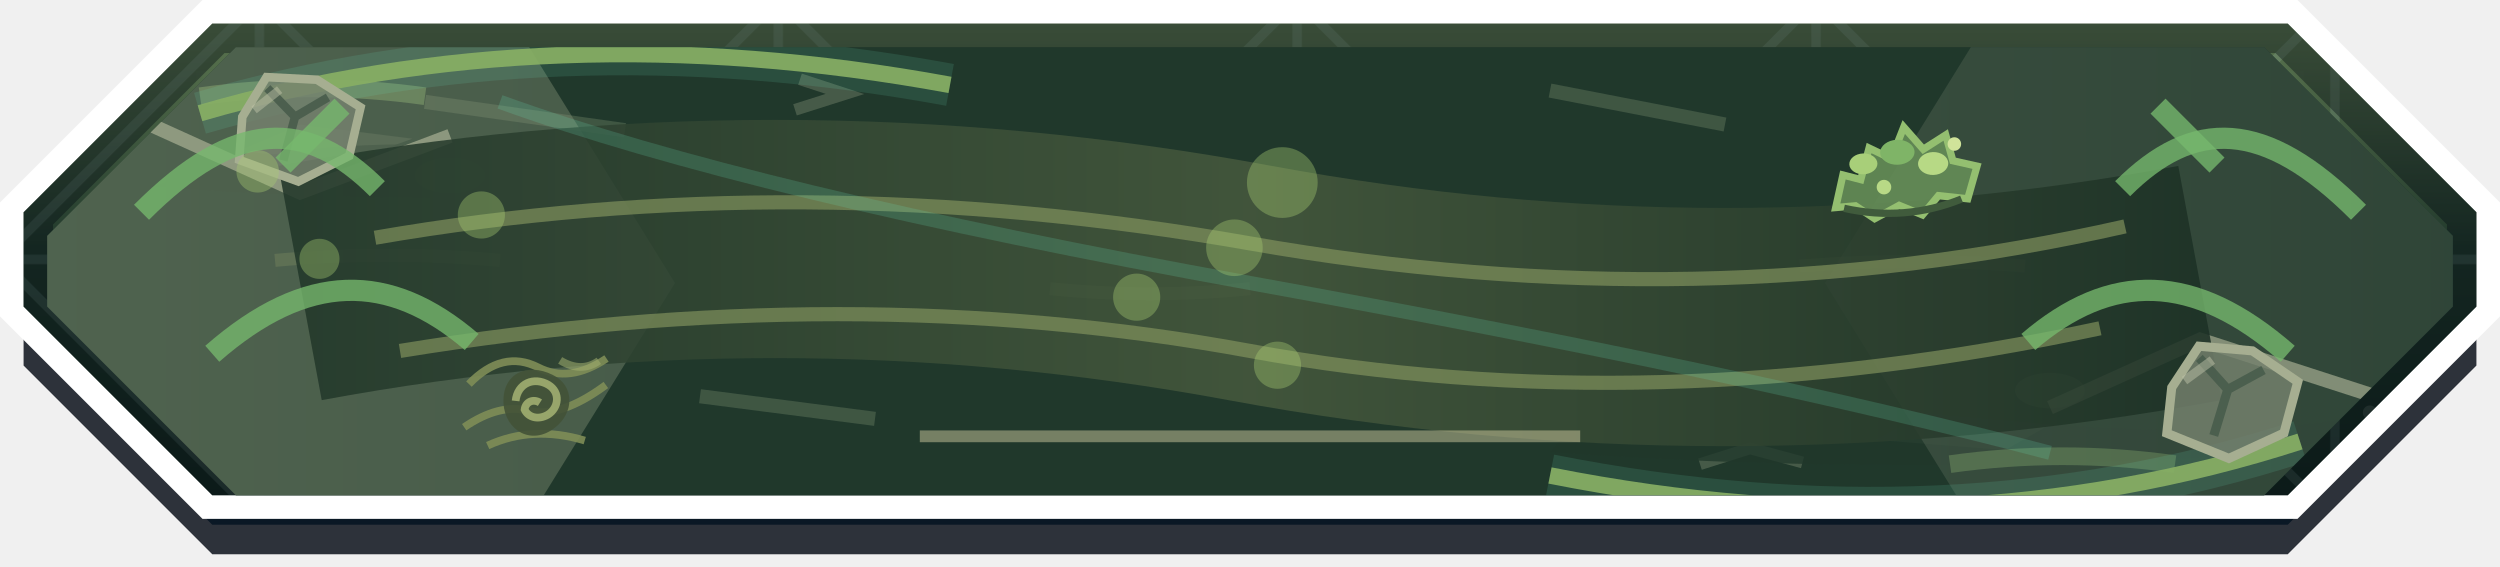
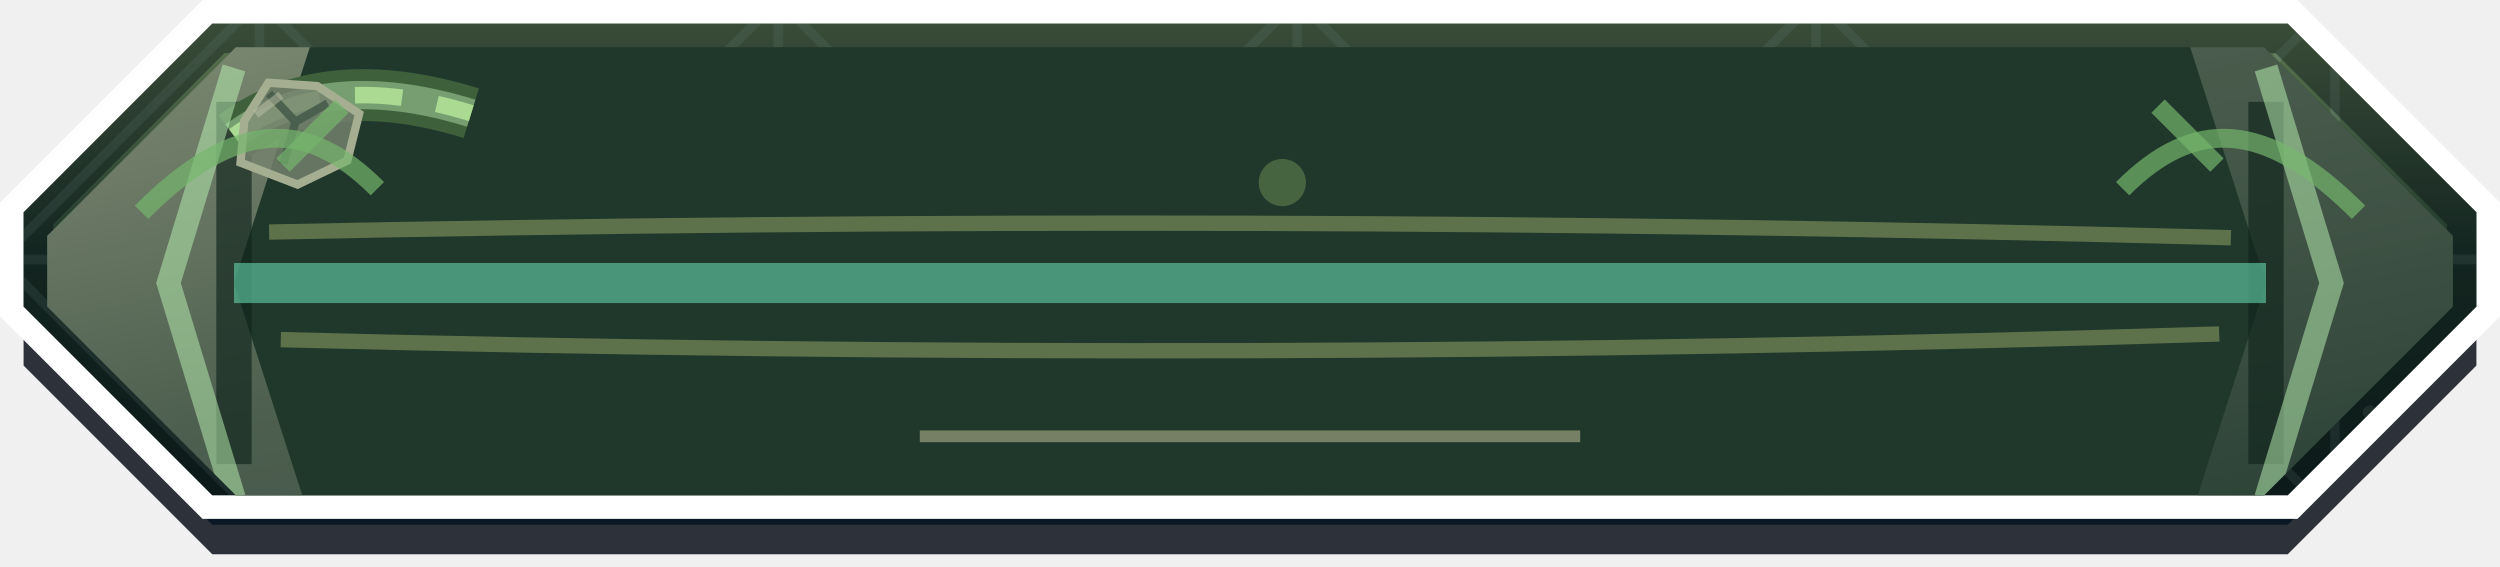
<svg xmlns="http://www.w3.org/2000/svg" width="424" height="96" viewBox="0 0 212 48" role="img" aria-label="M7 badge highlighted" data-style="m11-enchanted-forest@0.1.0" data-geometry-shape="chamfered-angular" data-corner-radius="2" data-end-cap-depth="16">
  <defs>
    <linearGradient id="m11-badge-212x48-highlighted-plate" x1="0" y1="0" x2="0" y2="1">
      <stop offset="0" stop-color="#5C7650" />
      <stop offset=".48" stop-color="#20382B" />
      <stop offset="1" stop-color="#13251E" />
    </linearGradient>
    <linearGradient id="m11-badge-212x48-highlighted-primary" x1="0" y1="0" x2="0" y2="1">
      <stop offset="0" stop-color="#F1E8C8" />
      <stop offset=".45" stop-color="#66D9B2" />
      <stop offset="1" stop-color="#2A856F" />
    </linearGradient>
    <linearGradient id="m11-badge-212x48-highlighted-energy" x1="0" y1="0" x2="1" y2="0">
      <stop offset="0" stop-color="#B8E0A5" stop-opacity="0" />
      <stop offset=".5" stop-color="#B8E0A5" stop-opacity=".86" />
      <stop offset="1" stop-color="#B8E0A5" stop-opacity="0" />
    </linearGradient>
    <pattern id="m11-badge-212x48-highlighted-grain" width="28" height="28" patternUnits="userSpaceOnUse">
      <circle cx="5" cy="7" r=".6" fill="#FFFFFF" fill-opacity=".12" />
      <circle cx="20" cy="15" r=".45" fill="#061321" fill-opacity=".2" />
    </pattern>
    <pattern id="m11-badge-212x48-highlighted-plate-pattern" width="44" height="44" patternUnits="userSpaceOnUse">
      <path d="M0 22H44M22 0V44M0 22L22 0 44 22 22 44Z" fill="none" stroke="#D8FBFF" stroke-opacity=".12" stroke-width=".8" />
    </pattern>
    <mask id="m11-badge-212x48-highlighted-mask">
      <path d="M18 2H194L210 18V26L194 42H18L2 26V18Z" fill="white" />
    </mask>
  </defs>
  <g opacity="1">
    <g id="m11-badge-212x48-highlighted-outer-shadow" data-layer="outer-shadow" transform="translate(0 5)">
      <path d="M18 2H194L210 18V26L194 42H18L2 26V18Z" fill="#020812" opacity=".82" />
    </g>
    <g id="m11-badge-212x48-highlighted-connected-depth" data-layer="connected-depth" transform="translate(0 2.5)">
      <path d="M18 2H194L210 18V26L194 42H18L2 26V18Z" fill="#071522" opacity=".9" />
    </g>
    <g id="m11-badge-212x48-highlighted-outer-frame" data-layer="outer-frame">
      <path d="M18 2H194L210 18V26L194 42H18L2 26V18Z" fill="#071421" stroke="#FFFFFF" stroke-width="4" stroke-linejoin="miter" />
    </g>
    <g id="m11-badge-212x48-highlighted-inner-plate-fill" data-layer="inner-plate-fill">
      <path d="M18 2H194L210 18V26L194 42H18L2 26V18Z" fill="url(#m11-badge-212x48-highlighted-plate)" />
    </g>
    <g id="m11-badge-212x48-highlighted-surface-grain" data-layer="surface-grain" data-material-source="m8-ice-grain" mask="url(#m11-badge-212x48-highlighted-mask)">
      <rect width="212" height="48" fill="url(#m11-badge-212x48-highlighted-grain)" />
    </g>
    <g id="m11-badge-212x48-highlighted-surface-pattern" data-layer="surface-pattern" data-material-source="m8-crystal-facet-pattern" mask="url(#m11-badge-212x48-highlighted-mask)">
      <rect width="212" height="48" fill="url(#m11-badge-212x48-highlighted-plate-pattern)" />
    </g>
    <g id="m11-badge-212x48-highlighted-side-bevel-shade" data-layer="side-bevel-shade" mask="url(#m11-badge-212x48-highlighted-mask)">
      <path d="M18 2H194L210 18V26L194 42H18L2 26V18Z" fill="none" stroke="#020812" stroke-opacity=".38" stroke-width="5" />
    </g>
    <g id="m11-badge-212x48-highlighted-top-bevel-highlight" data-layer="top-bevel-highlight" mask="url(#m11-badge-212x48-highlighted-mask)">
      <path d="M26 8H186" stroke="#FFFFFF" stroke-opacity=".55" stroke-width="3" stroke-linecap="square" />
    </g>
    <g id="m11-badge-212x48-highlighted-cold-edge-accent" data-layer="cold-edge-accent" data-material-source="m8-cold-edge-accent" mask="url(#m11-badge-212x48-highlighted-mask)">
      <rect x="16" y="6" width="180" height="8" fill="url(#m11-badge-212x48-highlighted-energy)" />
    </g>
    <g id="m11-badge-212x48-highlighted-ornament-decal" data-layer="ornament-decal" data-material-source="m7-ornament-marks" mask="url(#m11-badge-212x48-highlighted-mask)">
      <path d="M24 35h16M172 35h16" stroke="#E6FCFF" stroke-opacity=".5" stroke-width="2" />
    </g>
    <g id="m11-badge-material-stack" data-layer="forest-material-stack" data-material-families="weathered-stone,dark-wood,moss-lichen">
      <path d="M20 4H192L208 20V26L192 42H20L4 26V20Z" fill="#20382B" />
    </g>
-     <g id="m11-badge-material-detail" data-layer="forest-material-detail" data-material-channels="stone-chips,wood-grain,moss-mask" data-detail-scale="component">
-       <path d="M36.04 8.64l16.96 2.4M131.44 7.68l14.84 2.88M59.36 33.6l14.84 1.92" stroke="#6B8063" stroke-width="1.2" stroke-opacity=".72" />
-     </g>
-     <g id="m11-badge-material-face-depth" data-layer="forest-material-face-depth" data-material-source="shared-face-geometry">
-       <clipPath id="m11-badge-face-clip">
+     <g id="m11-badge-integrated-material-regions" data-layer="forest-integrated-material-regions" data-integration="construction-profile-connected" data-variation-seed="51731" data-density-class="badge" data-cluster-budget="1" data-speckle-budget="1" data-ornament-budget="2" data-profile-stages="3" data-state-contract="active-attunement" data-state="highlighted">
+       <defs>
+         <linearGradient id="m11-badge-stone-construction-depth" x2="1" y2="1">
+           <stop stop-color="#BAC0A1" stop-opacity=".76" />
+           <stop offset=".42" stop-color="#697765" stop-opacity=".72" />
+           <stop offset="1" stop-color="#263C33" stop-opacity=".92" />
+         </linearGradient>
+         <linearGradient id="m11-badge-wood-construction-depth" x2=".8" y2=".2">
+           <stop stop-color="#172B21" />
+           <stop offset=".45" stop-color="#4A5B3D" />
+           <stop offset=".7" stop-color="#293C2C" />
+           <stop offset="1" stop-color="#12251C" />
+         </linearGradient>
+       </defs>
+       <clipPath id="m11-badge-construction-clip">
        <path d="M20 4H192L208 20V26L192 42H20L4 26V20Z" />
      </clipPath>
-       <g clip-path="url(#m11-badge-face-clip)">
-         <g data-layer="forest-weathered-stone">
-           <path d="M25.44 10.56l9.54 1.2 -5.3 1.92 -9.54 -0.864ZM163.24 35.04l10.6 0.96 -3.816 2.16 -11.024 -0.864Z" fill="#7C8D70" fill-opacity=".45" />
-           <path d="M67.84 6.72l3.816 1.248 -4.24 1.344M144.16 39.36l4.24 -1.344 4.452 1.2" fill="none" stroke="#9BA687" stroke-width="1" stroke-opacity=".55" />
+       <g clip-path="url(#m11-badge-construction-clip)">
+         <g data-layer="forest-wood-surface-region" data-material-family="wood" data-growth-vector="horizontal-action" data-construction-profile="growth-vector-body,tapered-relief,masked-termination">
+           <path data-layer="forest-wood-growth-body" d="M19.843 24H192.157" stroke="url(#m11-badge-wood-construction-depth)" stroke-width="29.8" stroke-linecap="round" />
+           <path data-layer="forest-wood-relief-bands" d="M22.82 19.68Q106 17.951 189.18 20.16M23.812 28.8Q106 30.911 188.188 28.32" fill="none" stroke="#8A9C61" stroke-width="1.3" stroke-opacity="0.58" />
        </g>
-         <g data-layer="forest-dark-wood-grain">
-           <path d="M23.32 22.08q9.54 -0.864 19.08 0M89.04 24.48q8.48 0.864 16.96 0M152.64 22.56q9.54 -0.768 19.08 0" fill="none" stroke="#72854C" stroke-width="1.1" stroke-opacity=".62" />
+         <g data-layer="forest-stone-surface-region" data-material-family="stone" data-construction-profile="structural-end-plate,contact-occlusion,light-facing-bevel">
+           <path d="M0 0H27.56L19.843 24 27.56 48H0ZM212 0H184.44L192.157 24 184.44 48H212Z" fill="url(#m11-badge-stone-construction-depth)" fill-opacity="0.86" />
+           <path data-layer="forest-stone-contact-occlusion" d="M19.843 8.64V39.36M192.157 8.64V39.36" stroke="#10241C" stroke-width="3" stroke-opacity=".65" />
+           <path data-layer="forest-stone-light-facing-bevel" d="M0 1H27.56M184.44 1H212" stroke="#D9D9B2" stroke-width="1.5" stroke-opacity="0.45" />
        </g>
-         <g data-layer="forest-moss-growth-mask" fill="#9BCB78" fill-opacity=".48">
-           <ellipse cx="38.16" cy="14.88" rx="2.968" ry="1.5" />
-           <ellipse cx="173.84" cy="33.12" rx="2.968" ry="1.5" />
+         <g data-layer="forest-moss-surface-region" data-material-family="moss" data-substrate="stone-wood-end-seam" data-construction-profile="anchored-substrate,irregular-transition,receiver-tint">
+           <path data-layer="forest-moss-substrate" d="M19.843 11.52Q27.56 5.76 39.962 9.6" fill="none" stroke="#3E613C" stroke-width="4.4" />
+           <path data-layer="forest-moss-coverage-transition" d="M19.843 11.52Q27.56 5.76 39.962 9.6" fill="none" stroke="#9AC979" stroke-width="1.4" stroke-dasharray="8 3 4 3" />
+         </g>
+         <g data-layer="forest-living-light-surface-response" data-material-family="living-light" data-light-response="state-bound-material-receivers" data-receiver-opacity="0.58" data-edge-opacity="0.52">
+           <path data-layer="forest-wood-light-receiver" d="M19.843 24H192.157" fill="none" stroke="#66D9B2" stroke-width="3.4" stroke-opacity="0.58" />
+           <path data-layer="forest-edge-light-receiver" d="M19.843 5.76L14.287 24 19.843 42.24M192.157 5.76L197.713 24 192.157 42.24" fill="none" stroke="#B8F0B2" stroke-width="2" stroke-opacity="0.52" />
+           <path data-layer="forest-moss-light-receiver" d="M19.843 11.52Q27.56 5.76 39.962 9.6" fill="none" stroke="#C4F3B7" stroke-width="2.4" stroke-opacity="0.42" />
        </g>
      </g>
    </g>
-     <g id="m11-badge-material-restraint" data-layer="forest-material-restraint" data-restraint="edge-anchored-low-opacity">
-       <clipPath id="m11-badge-restraint-clip">
-         <path d="M20 4H192L208 20V26L192 42H20L4 26V20Z" />
-       </clipPath>
-       <g clip-path="url(#m11-badge-restraint-clip)">
-         <path d="M0 0H212V48H0Z" fill="#20382B" fill-opacity=".42" />
-         <g data-layer="forest-moss-edge-anchor" fill="#20382B" fill-opacity=".78">
-           <path d="M21.2 13.44q12.72 -2.4 27.56 0q10.6 1.92 23.32 -.01l-6.36 2.4q-29.68 1.92 -53 -.02Z" />
-           <path d="M133.56 35.52q16.96 -2.88 36.04 -.01q16.96 1.92 29.68 -.03l-4.24 2.88q-33.92 2.16 -63.6 -.01Z" />
-         </g>
-         <path d="M16.96 8.16q9.54 -1.344 19.08 0M165.36 39.36q9.54 -1.344 19.08 0" fill="none" stroke="#9BCB78" stroke-width="1.5" stroke-opacity=".42" />
-       </g>
-     </g>
-     <g id="m11-badge-integrated-material-regions" data-layer="forest-integrated-material-regions" data-integration="edge-anchored-connected" data-variation-seed="51731">
-       <defs>
-         <linearGradient id="m11-badge-stone-depth" x2="1">
-           <stop stop-color="#9BA687" stop-opacity=".68" />
-           <stop offset="1" stop-color="#425548" stop-opacity=".72" />
-         </linearGradient>
-         <linearGradient id="m11-badge-wood-depth" x2="1">
-           <stop stop-color="#22372A" />
-           <stop offset=".5" stop-color="#45583D" />
-           <stop offset="1" stop-color="#1C3025" />
-         </linearGradient>
-       </defs>
-       <clipPath id="m11-badge-integrated-surface-clip">
-         <path d="M20 4H192L208 20V26L192 42H20L4 26V20Z" />
-       </clipPath>
-       <g clip-path="url(#m11-badge-integrated-surface-clip)">
-         <g data-layer="forest-stone-surface-region" data-material-family="stone" data-depth-response="faceted-edge-plates">
-           <path d="M0 0H42.4L57.24 24 42.4 48H0ZM212 0H169.6L154.76 24 169.6 48H212Z" fill="url(#m11-badge-stone-depth)" fill-opacity=".58" />
-           <path d="M10.6 9.6l14.84 6.72 12.72-4.8M173.84 34.56l12.72-5.76 14.84 4.8" fill="none" stroke="#C2C7A8" stroke-width="1.2" stroke-opacity=".55" />
-         </g>
-         <g data-layer="forest-wood-surface-region" data-material-family="wood" data-depth-response="recessed-grain-band">
-           <path d="M25.44 24Q65.72 16.533 106 24T186.56 24" fill="none" stroke="url(#m11-badge-wood-depth)" stroke-width="20.2" stroke-opacity=".88" />
-           <path d="M31.8 20.16Q67.84 13.92 106 20.64T180.2 19.2M33.92 29.76Q72.08 23.52 106 29.76T178.08 27.84" fill="none" stroke="#84945F" stroke-width="1.2" stroke-opacity=".66" />
-         </g>
-         <g data-layer="forest-moss-surface-region" data-material-family="moss" data-depth-response="edge-growth-light-catch">
-           <path d="M16.96 9.6Q46.64 0.96 80.56 7.2M131.44 40.32Q165.36 47.04 195.04 37.44" fill="none" stroke="#66D9B2" stroke-width="3.6" stroke-opacity=".14" />
-           <path d="M16.96 9.6Q46.64 0.96 80.56 7.2M131.44 40.32Q165.36 47.04 195.04 37.44" fill="none" stroke="#88AF64" stroke-width="1.4" stroke-opacity=".92" />
-         </g>
-         <g data-layer="forest-living-light-surface-response" data-material-family="living-light" data-light-response="root-linked-local">
-           <path d="M106 24Q63.6 16.32 42.4 8.64M106 24Q148.4 31.68 173.84 38.4" fill="none" stroke="#66D9B2" stroke-width="1.2" stroke-opacity=".2" />
-         </g>
-       </g>
-     </g>
-     <g id="m11-badge-authored-material-clusters" data-layer="forest-authored-material-clusters" data-material-families="stone,wood,moss" data-variation-seed="51731" data-cluster-count="4" data-cluster-scale="component" data-placement="component-aware">
+     <g id="m11-badge-authored-material-clusters" data-layer="forest-authored-material-clusters" data-material-families="stone,wood,moss" data-variation-seed="51731" data-cluster-count="1" data-cluster-scale="component" data-placement="construction-anchor-budgeted">
      <clipPath id="m11-badge-cluster-clip">
        <path d="M20 4H192L208 20V26L192 42H20L4 26V20Z" />
      </clipPath>
      <g clip-path="url(#m11-badge-cluster-clip)">
-         <g data-layer="forest-authored-cluster" data-cluster-kind="stone-chip" transform="translate(25.6 10.8) rotate(-4)">
-           <g data-layer="forest-stone-chip-cluster" data-material-family="stone" transform="scale(1.037)">
-             <path d="M-4.8-1.2l2.2-3.1 4.1.5 3.4 2.5-1.2 3.9-4.3 1.8-4.7-2.1Z" fill="#75816E" fill-opacity=".82" stroke="#A6AE91" stroke-width="0.70" />
-             <path d="M-2.6-3.4l2.1 2.5 2.8-1.4M-.5-.9l-1.2 3.5" fill="none" stroke="#495C4C" stroke-width="0.70" stroke-opacity=".9" />
-             <path d="M-3.8-1.7l2.2-1.5" stroke="#C0C5A9" stroke-width="0.70" stroke-opacity=".48" />
-           </g>
-         </g>
-         <g data-layer="forest-authored-cluster" data-cluster-kind="wood-knot" transform="translate(45.4 33.5) rotate(-1)">
-           <g data-layer="forest-wood-knot-cluster" data-material-family="wood" transform="scale(0.936)">
-             <path d="M-6.5 2.8q3.2-2.1 5.8-1.4 2.9.8 7.1-2.2M-6-1.1q3.1-3.1 6.3-1.4 2.8 1.5 6.2-.7M-4.4 4.5q4.1-1.8 8.8-.3" fill="none" stroke="#7F8D57" stroke-width="0.70" stroke-opacity=".9" />
-             <path d="M-2.9.7c-.1-2.7 2.2-3.7 4.5-2.5 2 1 1.9 3.5.1 4.8-2.1 1.6-4.5.2-4.6-2.3Z" fill="#435238" fill-opacity=".9" />
-             <path d="M-1.8.5c.2-1.6 1.7-2.2 3-1.4 1.1.7.9 2.1-.1 2.7-.9.5-1.8.2-2.1-.5.1-.7.8-1 1.4-.6" fill="none" stroke="#A0AE70" stroke-width="0.70" stroke-opacity=".9" />
-             <path d="M2.3-3.1q1.9 1.2 3.5.1" fill="none" stroke="#A0AE70" stroke-width="0.70" stroke-opacity=".55" />
-           </g>
-         </g>
-         <g data-layer="forest-authored-cluster" data-cluster-kind="moss-lichen" transform="translate(161.3 14.4) rotate(-2)">
-           <g data-layer="forest-moss-lichen-cluster" data-material-family="moss" transform="scale(0.883)">
-             <path d="M-6.5 3.4l.8-3.1 1.7.5.9-3 2.1 1.1 1.3-3 1.8 2.2 2.2-1.3.6 2.5 2.3.6-1 3.1-2.8-.4-1.6 1.8-2.2-1-2.4 1.2-1.8-1.3Z" fill="#668E58" fill-opacity=".88" stroke="#94BF70" stroke-width="0.70" />
-             <ellipse cx="-3.7" cy="-.7" rx="1.35" ry="1" fill="#A8CF79" />
-             <ellipse cx="-.4" cy="-1.7" rx="1.65" ry="1.2" fill="#7FB467" />
-             <ellipse cx="3" cy="-.5" rx="1.45" ry="1.1" fill="#B7D985" />
-             <circle cx="5.1" cy="-2.3" r=".65" fill="#D0E39A" />
-             <circle cx="-1.8" cy="1.6" r=".7" fill="#B8D986" />
-             <path d="M-5.7 3.5q5.8 1.5 11.3-.5" fill="none" stroke="#405B3C" stroke-width="0.70" />
-           </g>
-         </g>
-         <g data-layer="forest-authored-cluster" data-cluster-kind="stone-chip" transform="translate(189.5 34.0) rotate(-2)">
-           <g data-layer="forest-stone-chip-cluster" data-material-family="stone" transform="scale(1.103)">
+         <g data-layer="forest-authored-cluster" data-cluster-kind="stone-chip" transform="translate(25.6 11.2) rotate(-3)">
+           <g data-layer="forest-stone-chip-cluster" data-material-family="stone" transform="scale(1.006)">
            <path d="M-4.8-1.2l2.2-3.1 4.1.5 3.4 2.5-1.2 3.9-4.3 1.8-4.7-2.1Z" fill="#75816E" fill-opacity=".82" stroke="#A6AE91" stroke-width="0.70" />
            <path d="M-2.6-3.4l2.1 2.5 2.8-1.4M-.5-.9l-1.2 3.5" fill="none" stroke="#495C4C" stroke-width="0.70" stroke-opacity=".9" />
            <path d="M-3.8-1.7l2.2-1.5" stroke="#C0C5A9" stroke-width="0.70" stroke-opacity=".48" />
          </g>
        </g>
      </g>
    </g>
-     <g id="m11-badge-moss-variation" data-layer="forest-variation" data-variation-seed="51731" data-variation-baseline="false" fill="#A6CC72" fill-opacity=".38">
-       <circle cx="108.74" cy="15.48" r="3.0" />
-       <circle cx="104.68" cy="21.01" r="2.4" />
-       <circle cx="21.85" cy="14.53" r="1.8" />
-       <circle cx="40.82" cy="18.23" r="2.0" />
-       <circle cx="96.39" cy="25.20" r="2.0" />
-       <circle cx="108.33" cy="30.97" r="2.0" />
-       <circle cx="27.09" cy="21.95" r="1.7" />
+     <g id="m11-badge-moss-variation" data-layer="forest-variation" data-variation-seed="51731" data-variation-baseline="false" data-speckle-count="1" fill="#A6CC72" fill-opacity=".3">
+       <circle cx="108.74" cy="15.48" r="2.0" />
    </g>
-     <g id="m11-badge-leaf-vine-ornament" data-layer="forest-ornament" data-ornament="leaf-vine" data-ornament-count="4" fill="none" stroke="#76B86D" stroke-opacity=".78" stroke-width="1.8">
-       <path d="M12 18c8-8 14-8 20-2M200 18c-8-8-14-8-20-2M18 30c8-7 15-7 22-1M194 30c-8-7-15-7-22-1" />
+     <g id="m11-badge-leaf-vine-ornament" data-layer="forest-ornament" data-ornament="leaf-vine" data-ornament-count="2" fill="none" stroke="#76B86D" stroke-opacity=".68" stroke-width="1.6">
+       <path d="M12 18c8-8 14-8 20-2M200 18c-8-8-14-8-20-2" />
      <path d="M24 14l5-5M188 14l-5-5" />
    </g>
    <g id="m11-badge-parchment-typography" data-layer="forest-typography" data-typography-preset="m11-parchment-sage-action" data-semantic-text="required">
      <path d="M78 37h56" stroke="#EDE3B4" stroke-opacity=".42" />
    </g>
    <g id="m11-enchanted-forest-badge-content" data-layer="content" data-slot="editable-badge-content" data-safe-x="30" data-safe-y="8" data-safe-width="152" data-safe-height="30" />
  </g>
</svg>
